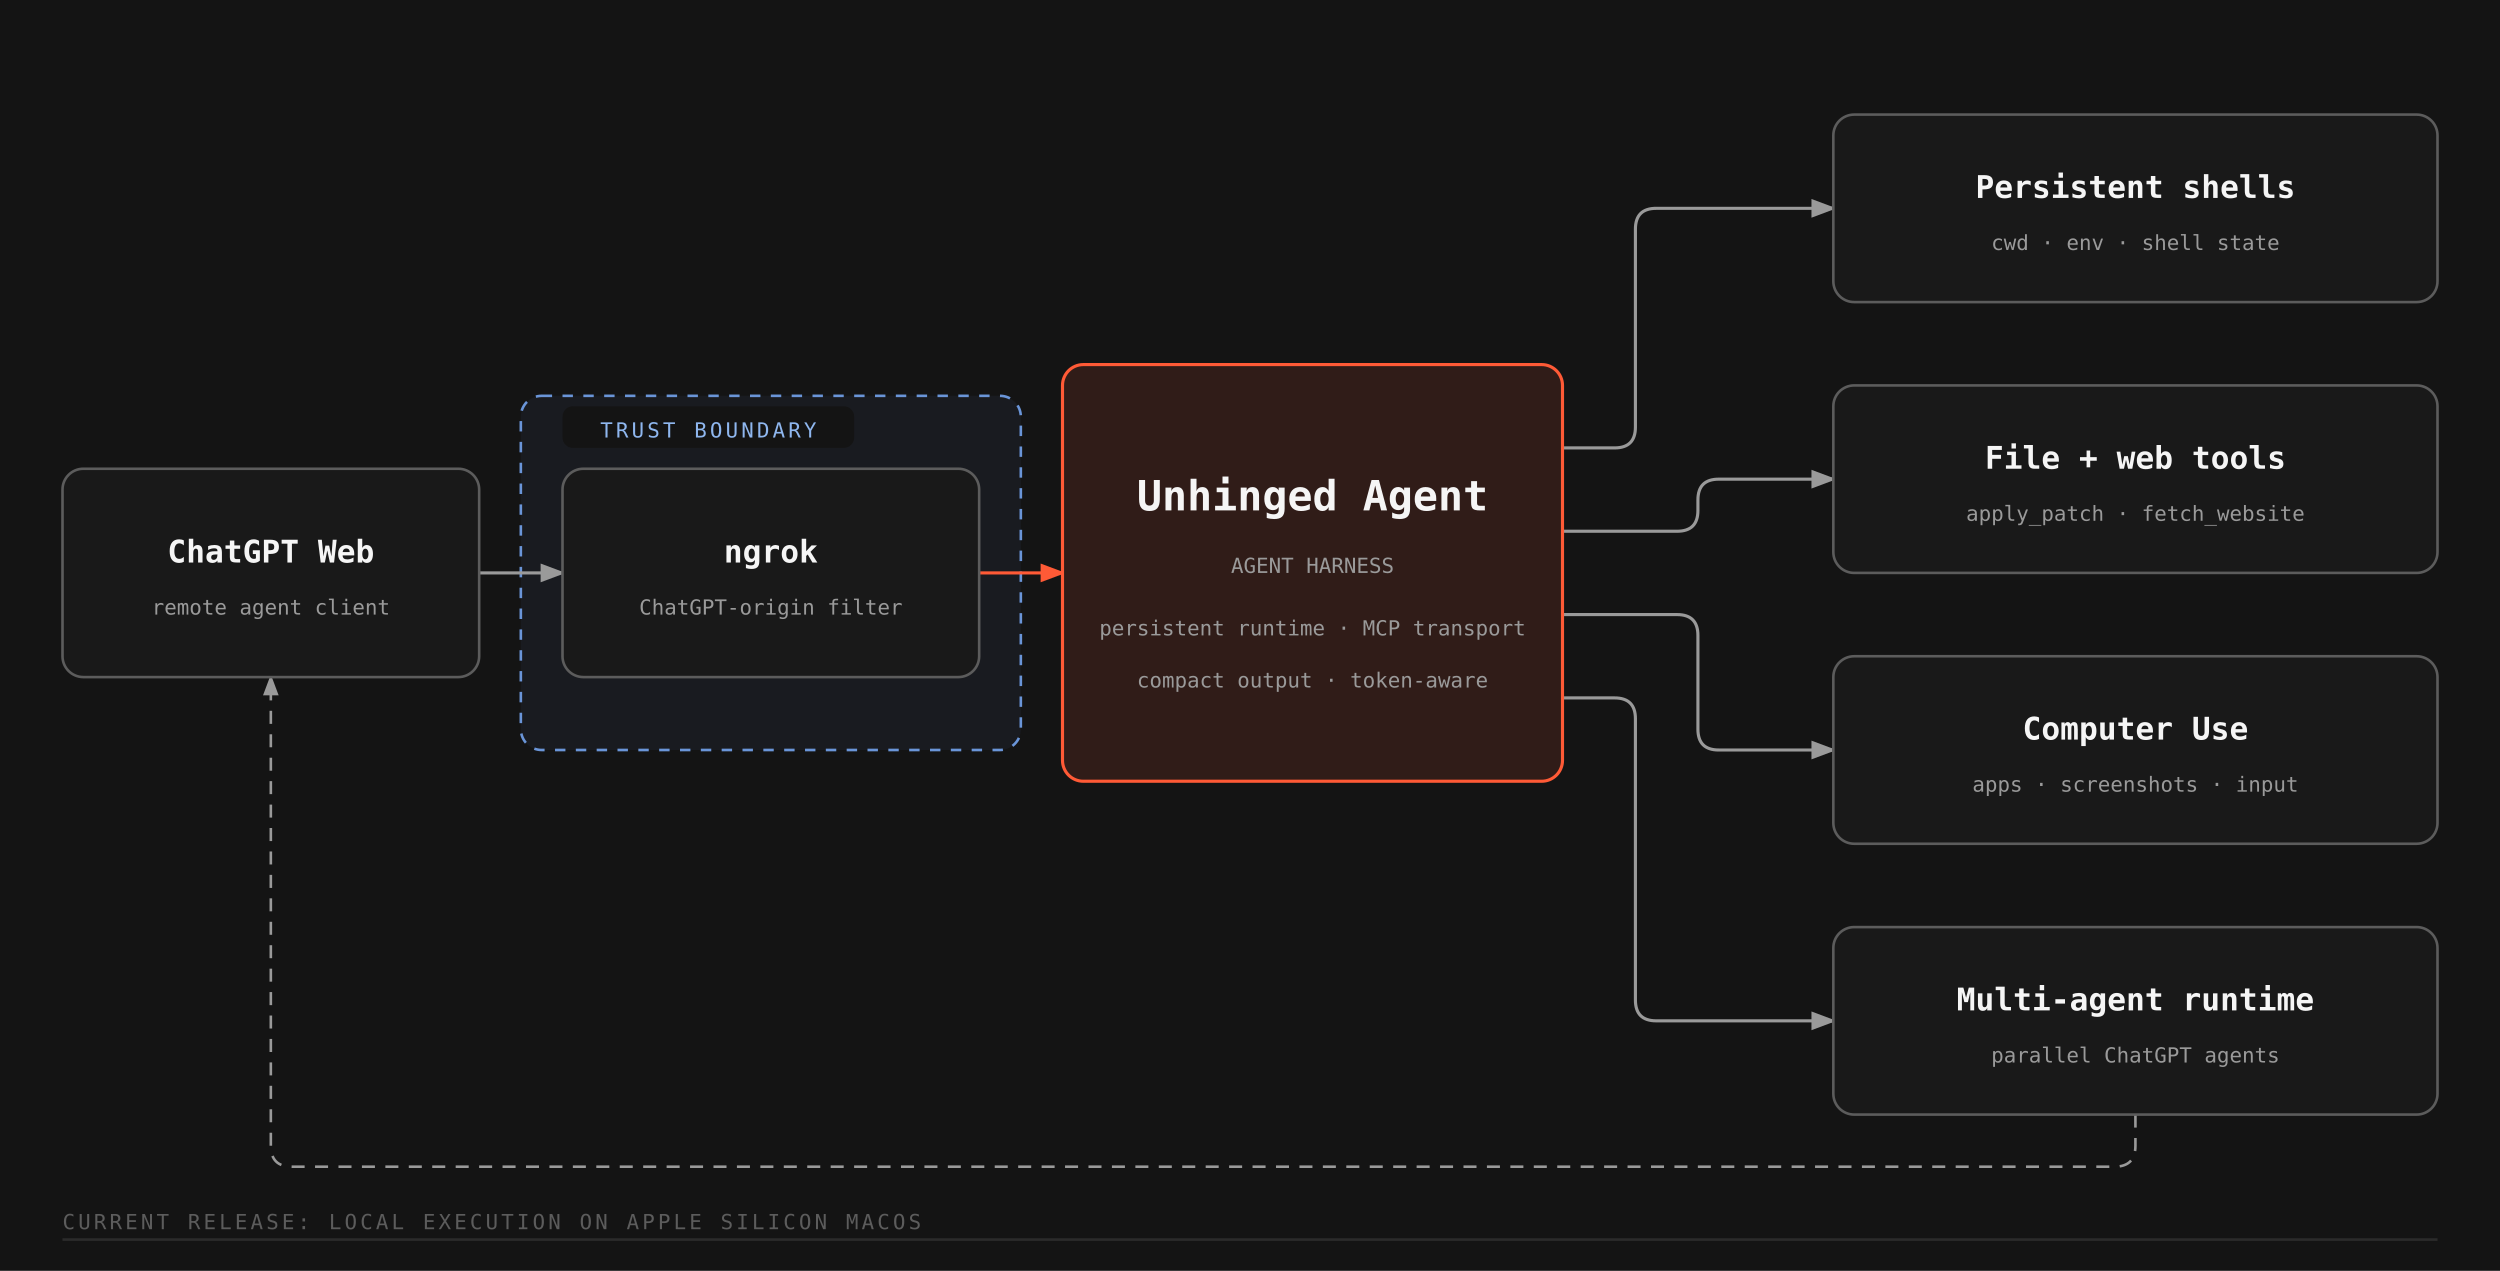
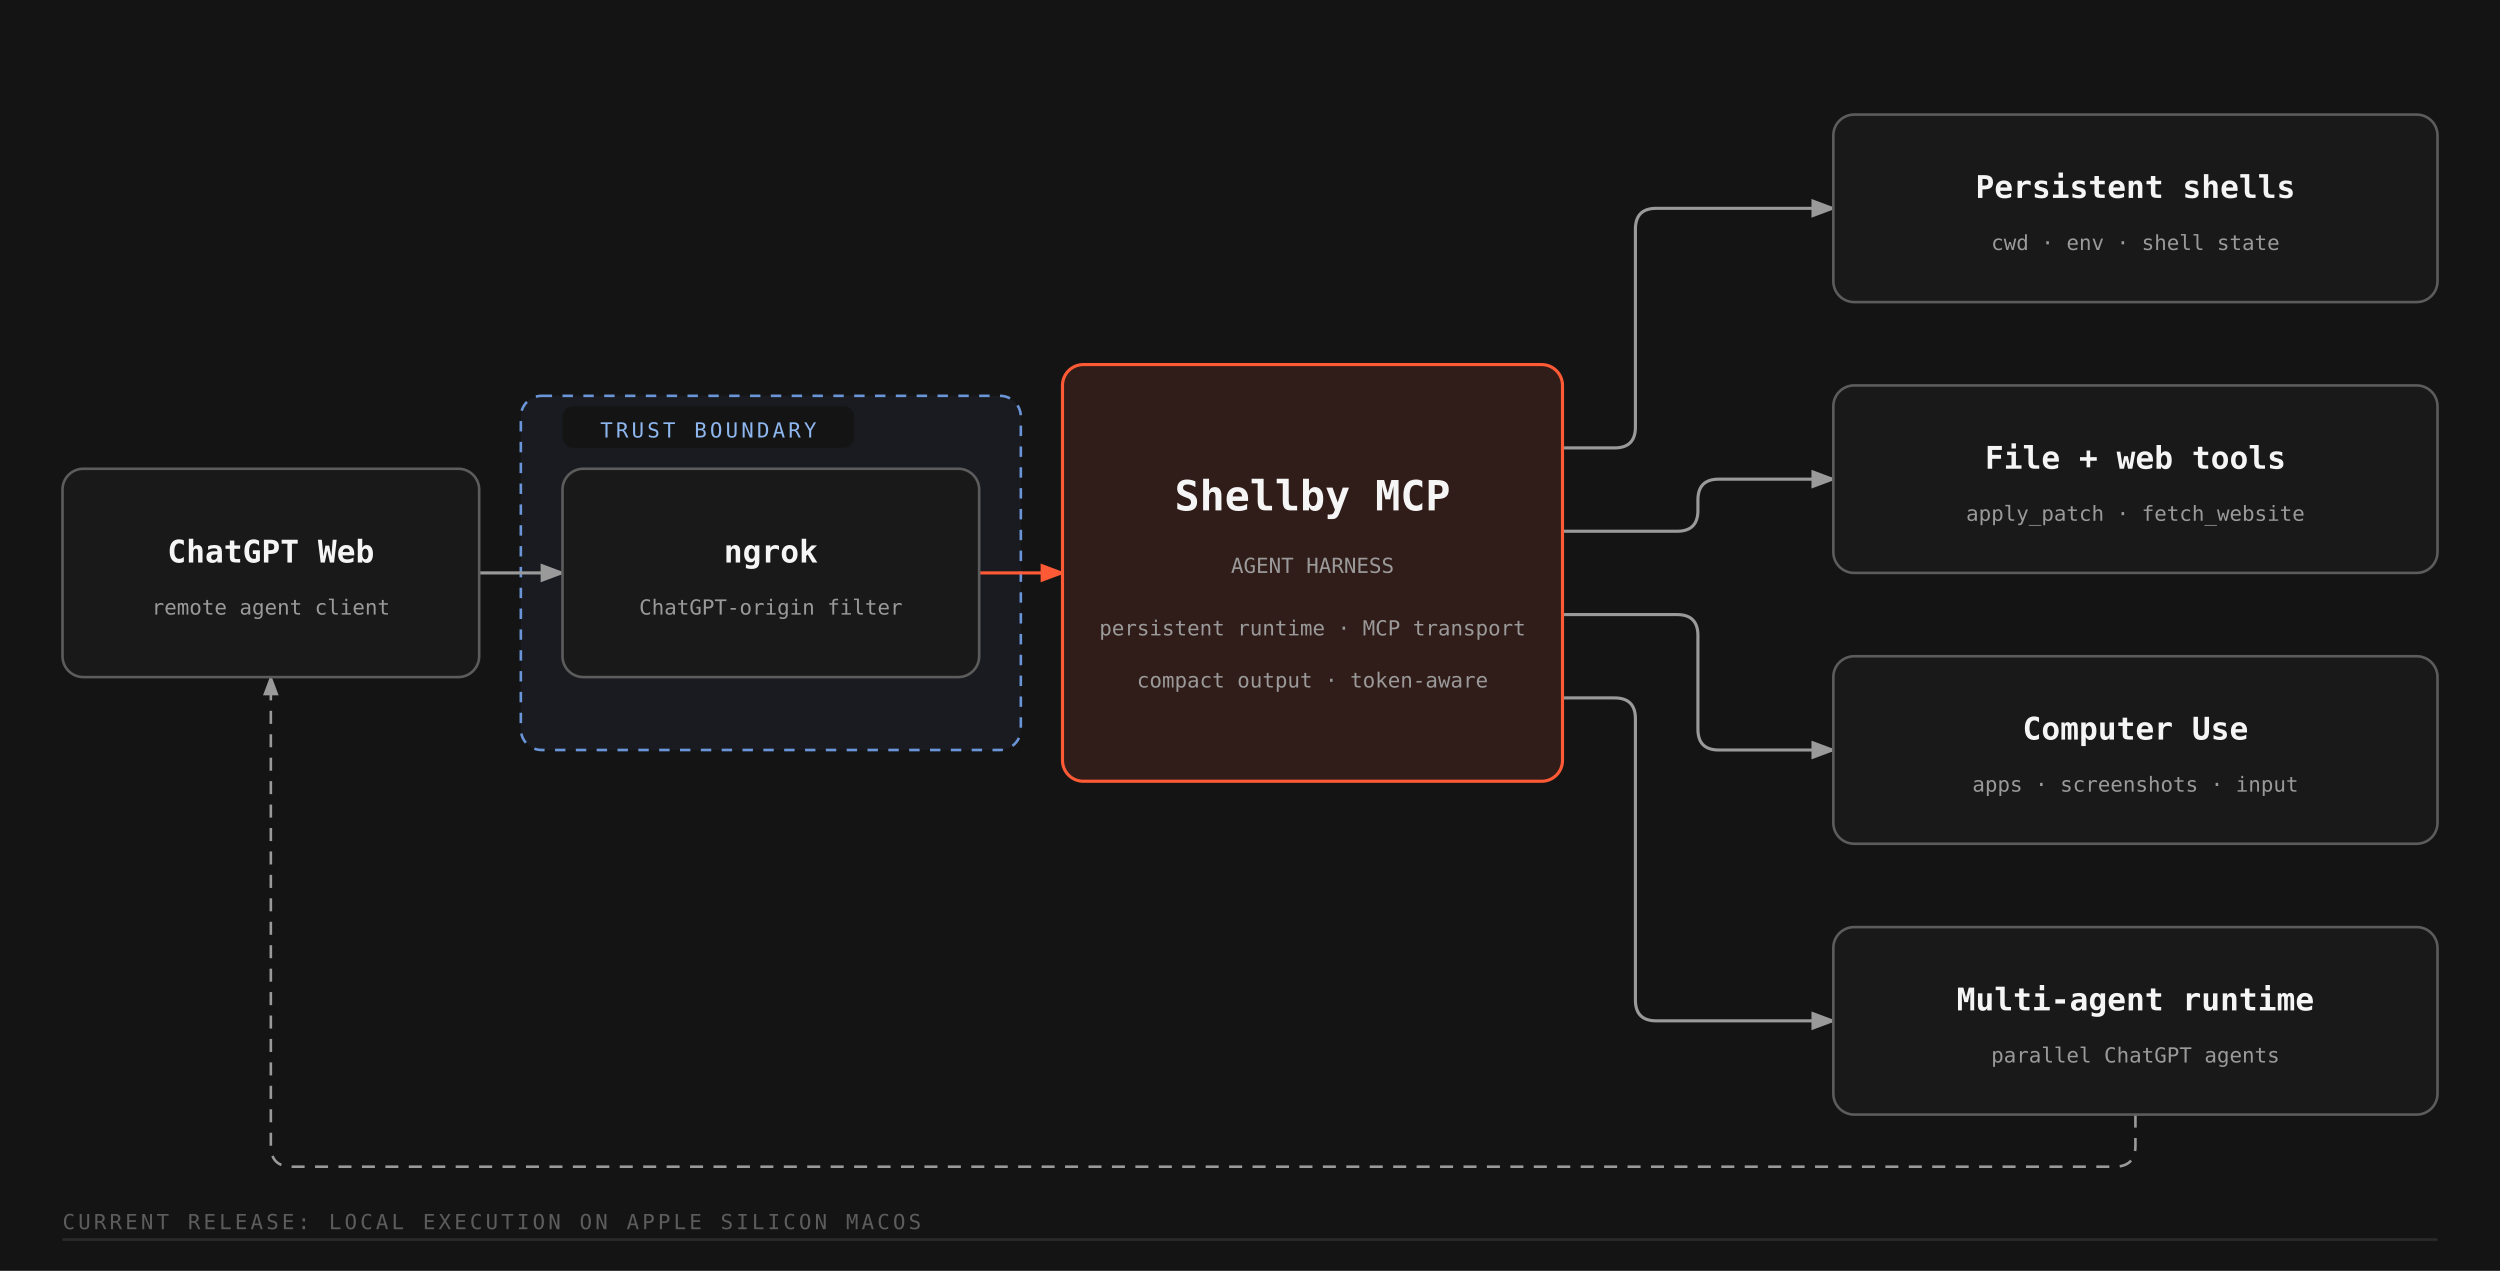
- <svg xmlns="http://www.w3.org/2000/svg" viewBox="0 0 960 488" role="img" aria-labelledby="unhinged-agent-architecture-title unhinged-agent-architecture-desc">
+ <svg xmlns="http://www.w3.org/2000/svg" viewBox="0 0 960 488" role="img" aria-labelledby="shellby-mcp-architecture-title shellby-mcp-architecture-desc">
  <defs>
    <style>text { font-family: ui-monospace, SFMono-Regular, Menlo, Monaco, Consolas, monospace; }</style>
    <marker id="arrow" markerWidth="8" markerHeight="6" refX="7" refY="3" orient="auto">
      <polygon points="0 0, 8 3, 0 6" fill="#9a9a9a" />
    </marker>
    <marker id="arrow-accent" markerWidth="8" markerHeight="6" refX="7" refY="3" orient="auto">
      <polygon points="0 0, 8 3, 0 6" fill="#ff5a36" />
    </marker>
    <marker id="arrow-link" markerWidth="8" markerHeight="6" refX="7" refY="3" orient="auto">
      <polygon points="0 0, 8 3, 0 6" fill="#9a9a9a" />
    </marker>
  </defs>
  <rect width="960" height="488" fill="#141414" />
  <rect x="200" y="152" width="192" height="136" rx="8" fill="rgba(106,149,216,0.06)" stroke="#6a95d8" stroke-width="1" stroke-dasharray="4,4" />
  <rect x="216" y="156" width="112" height="16" rx="4" fill="#141414" />
  <text x="272" y="168" fill="#8fb7ef" font-size="8" text-anchor="middle" letter-spacing="1.2">TRUST BOUNDARY</text>
  <line x1="184" y1="220" x2="216" y2="220" stroke="#9a9a9a" stroke-width="1.2" marker-end="url(#arrow)" />
  <line x1="376" y1="220" x2="408" y2="220" stroke="#ff5a36" stroke-width="1.2" marker-end="url(#arrow-accent)" />
  <path d="M 600 172 H 620 Q 628 172 628 164 V 88 Q 628 80 636 80 H 704" fill="none" stroke="#9a9a9a" stroke-width="1.2" marker-end="url(#arrow)" />
  <path d="M 600 204 H 644 Q 652 204 652 196 V 192 Q 652 184 660 184 H 704" fill="none" stroke="#9a9a9a" stroke-width="1.2" marker-end="url(#arrow)" />
  <path d="M 600 236 H 644 Q 652 236 652 244 V 280 Q 652 288 660 288 H 704" fill="none" stroke="#9a9a9a" stroke-width="1.2" marker-end="url(#arrow)" />
  <path d="M 600 268 H 620 Q 628 268 628 276 V 384 Q 628 392 636 392 H 704" fill="none" stroke="#9a9a9a" stroke-width="1.2" marker-end="url(#arrow)" />
  <path d="M 820 428 V 440 Q 820 448 812 448 H 112 Q 104 448 104 440 V 260" fill="none" stroke="#9a9a9a" stroke-width="1" stroke-dasharray="5,4" marker-end="url(#arrow)" />
  <rect x="24" y="180" width="160" height="80" rx="8" fill="#141414" />
  <rect x="24" y="180" width="160" height="80" rx="8" fill="rgba(255,255,255,0.02)" stroke="#5c5c5c" stroke-width="1" />
  <text x="104" y="216" fill="#f5f5f5" font-size="12" font-weight="600" text-anchor="middle">ChatGPT Web</text>
  <text x="104" y="236" fill="#9a9a9a" font-size="8" text-anchor="middle">remote agent client</text>
  <rect x="216" y="180" width="160" height="80" rx="8" fill="#141414" />
  <rect x="216" y="180" width="160" height="80" rx="8" fill="rgba(255,255,255,0.02)" stroke="#5c5c5c" stroke-width="1" />
  <text x="296" y="216" fill="#f5f5f5" font-size="12" font-weight="600" text-anchor="middle">ngrok</text>
  <text x="296" y="236" fill="#9a9a9a" font-size="8" text-anchor="middle">ChatGPT-origin filter</text>
  <rect x="408" y="140" width="192" height="160" rx="8" fill="#141414" />
  <rect x="408" y="140" width="192" height="160" rx="8" fill="rgba(255,90,54,0.12)" stroke="#ff5a36" stroke-width="1.2" />
-   <text x="504" y="196" fill="#f5f5f5" font-size="16" font-weight="700" text-anchor="middle">Unhinged Agent</text>
+   <text x="504" y="196" fill="#f5f5f5" font-size="16" font-weight="700" text-anchor="middle">Shellby MCP</text>
  <text x="504" y="220" fill="#9a9a9a" font-size="8" text-anchor="middle">AGENT HARNESS</text>
  <text x="504" y="244" fill="#9a9a9a" font-size="8" text-anchor="middle">persistent runtime · MCP transport</text>
  <text x="504" y="264" fill="#9a9a9a" font-size="8" text-anchor="middle">compact output · token-aware</text>
  <rect x="704" y="44" width="232" height="72" rx="8" fill="#141414" />
  <rect x="704" y="44" width="232" height="72" rx="8" fill="rgba(255,255,255,0.02)" stroke="#5c5c5c" stroke-width="1" />
  <text x="820" y="76" fill="#f5f5f5" font-size="12" font-weight="600" text-anchor="middle">Persistent shells</text>
  <text x="820" y="96" fill="#9a9a9a" font-size="8" text-anchor="middle">cwd · env · shell state</text>
  <rect x="704" y="148" width="232" height="72" rx="8" fill="#141414" />
  <rect x="704" y="148" width="232" height="72" rx="8" fill="rgba(255,255,255,0.02)" stroke="#5c5c5c" stroke-width="1" />
  <text x="820" y="180" fill="#f5f5f5" font-size="12" font-weight="600" text-anchor="middle">File + web tools</text>
  <text x="820" y="200" fill="#9a9a9a" font-size="8" text-anchor="middle">apply_patch · fetch_website</text>
  <rect x="704" y="252" width="232" height="72" rx="8" fill="#141414" />
  <rect x="704" y="252" width="232" height="72" rx="8" fill="rgba(255,255,255,0.02)" stroke="#5c5c5c" stroke-width="1" />
  <text x="820" y="284" fill="#f5f5f5" font-size="12" font-weight="600" text-anchor="middle">Computer Use</text>
  <text x="820" y="304" fill="#9a9a9a" font-size="8" text-anchor="middle">apps · screenshots · input</text>
  <rect x="704" y="356" width="232" height="72" rx="8" fill="#141414" />
  <rect x="704" y="356" width="232" height="72" rx="8" fill="rgba(255,255,255,0.02)" stroke="#5c5c5c" stroke-width="1" />
  <text x="820" y="388" fill="#f5f5f5" font-size="12" font-weight="600" text-anchor="middle">Multi-agent runtime</text>
  <text x="820" y="408" fill="#9a9a9a" font-size="8" text-anchor="middle">parallel ChatGPT agents</text>
  <line x1="24" y1="476" x2="936" y2="476" stroke="#2b2b2b" stroke-width="1" />
  <text x="24" y="472" fill="#5c5c5c" font-size="8" letter-spacing="1.2">CURRENT RELEASE: LOCAL EXECUTION ON APPLE SILICON MACOS</text>
</svg>
